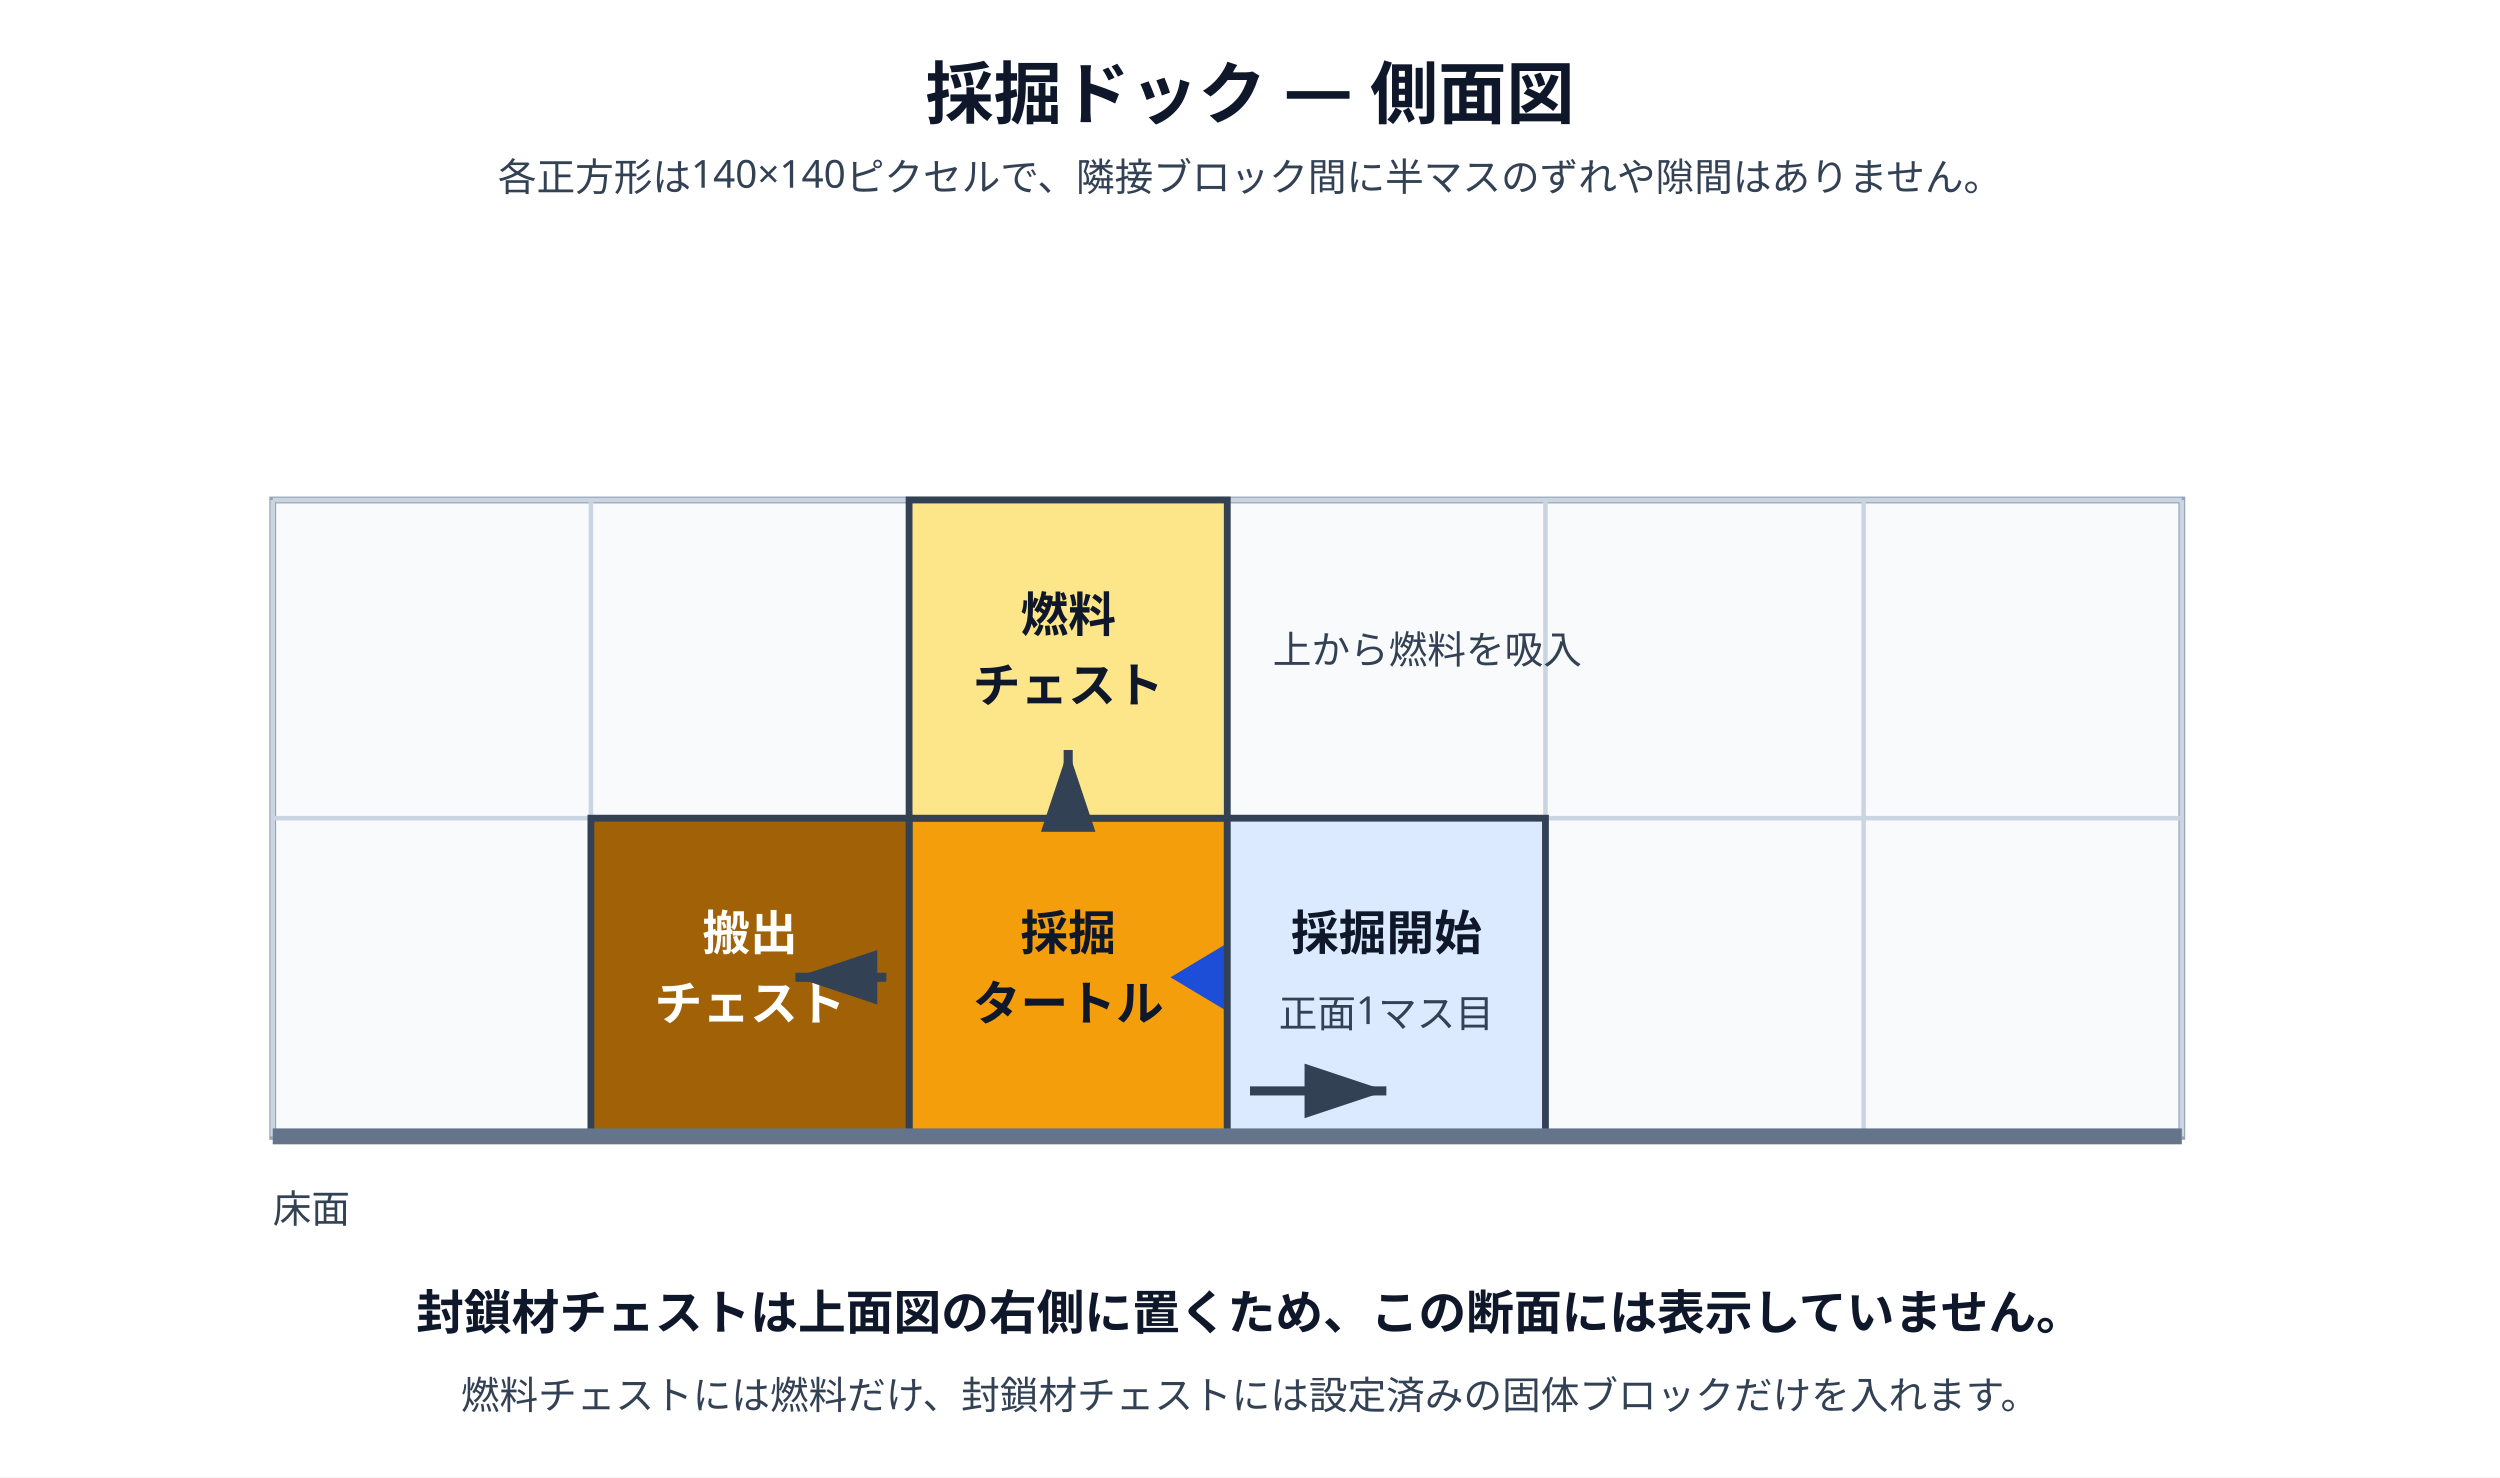
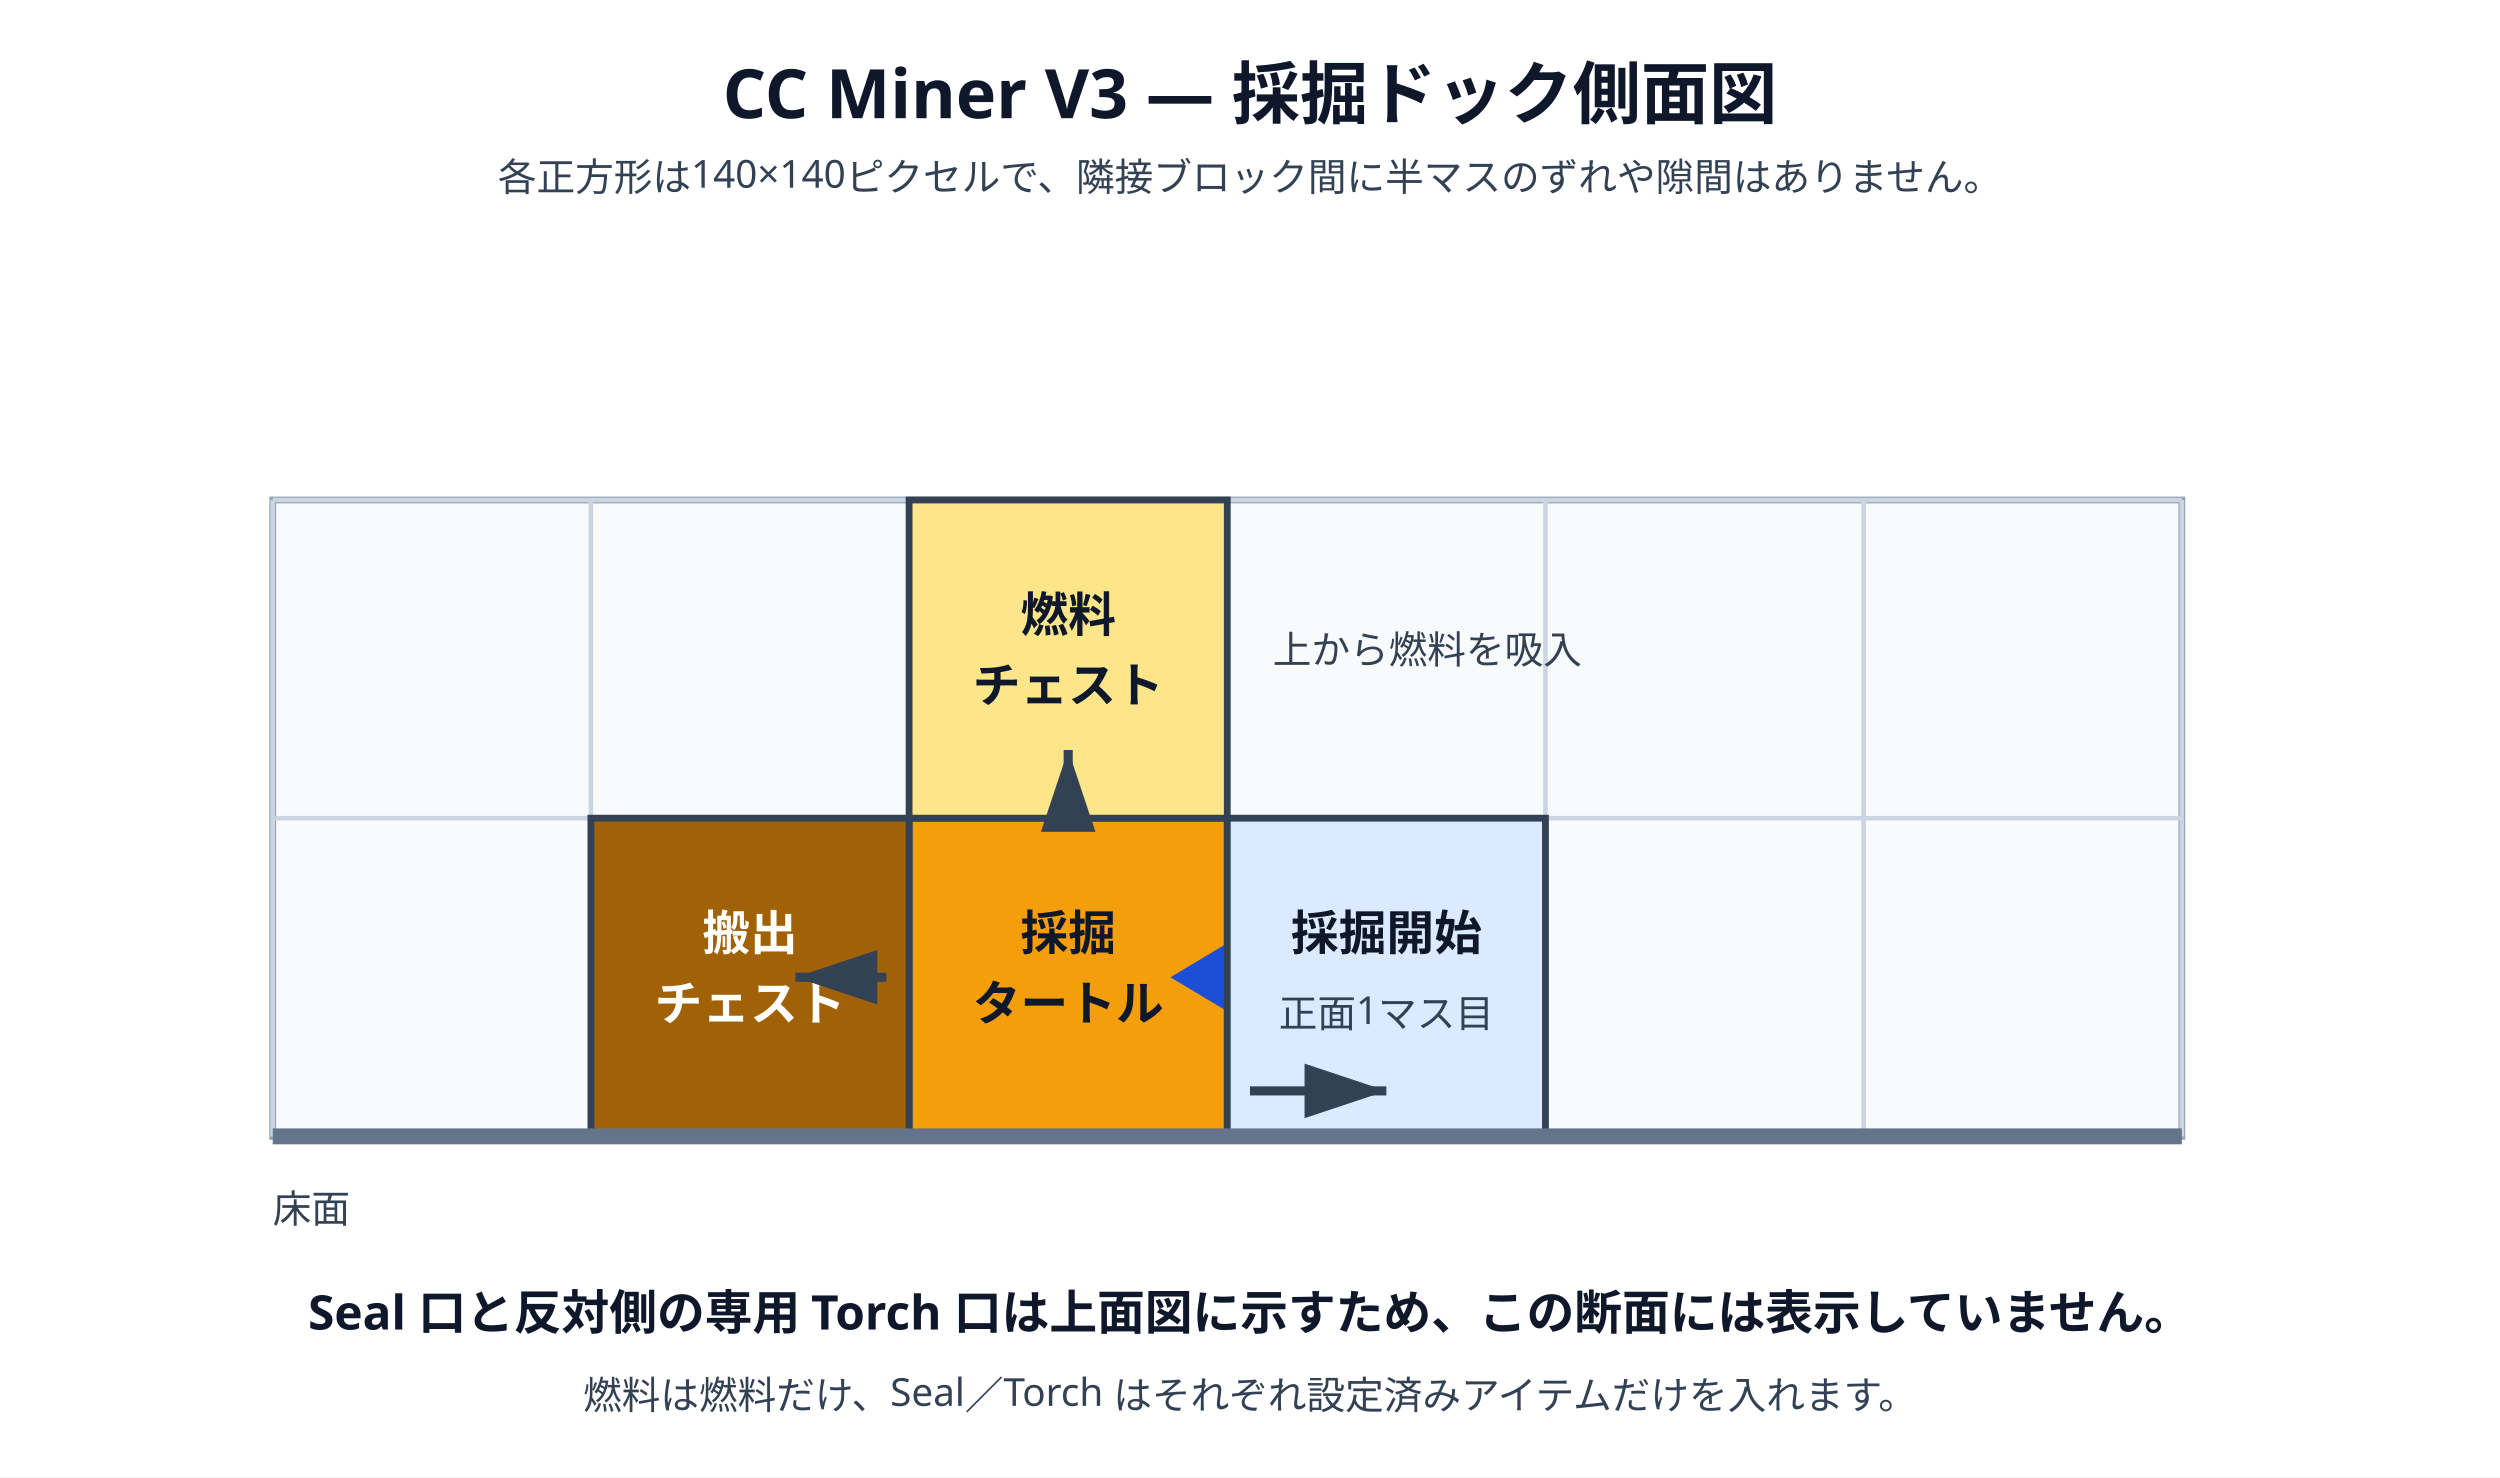
<svg xmlns="http://www.w3.org/2000/svg" width="1100" height="650" viewBox="0 0 1100 650" role="img" aria-labelledby="title desc">
  <defs>
    <marker id="arrow" markerWidth="10" markerHeight="10" refX="9" refY="3" orient="auto">
      <path d="M0,0 L0,6 L9,3 z" fill="#334155" />
    </marker>
    <style>.grid{stroke:#cbd5e1;stroke-width:2}.grid-block{stroke:#334155;stroke-width:3}.h{font:700 30px sans-serif;fill:#0f172a}.l{font:600 21px sans-serif;fill:#0f172a}.s{font:17px sans-serif;fill:#334155}.white{fill:#fff}.a{stroke:#334155;stroke-width:4;marker-end:url(#arrow)}</style>
  </defs>
  <rect width="1100" height="650" fill="#fff" />
-   <text x="550" y="52" text-anchor="middle" class="h">採掘ドック — 側面図</text>
+   <text x="550" y="52" text-anchor="middle" class="h">CC Miner V3 — 採掘ドック側面図</text>
  <text x="550" y="84" text-anchor="middle" class="s">各正方形は140×140ピクセルで、隣接ブロック間に半マスのずれや隙間はありません。</text>
  <g id="block-grid" data-grid-cell="140" data-grid-origin-x="120" data-grid-origin-y="220">
    <rect x="120" y="220" width="840" height="280" fill="#f8fafc" stroke="#94a3b8" stroke-width="3" />
    <g class="grid">
      <path d="M120 220V500 M260 220V500 M400 220V500 M540 220V500 M680 220V500 M820 220V500 M960 220V500" />
      <path d="M120 220H960 M120 360H960 M120 500H960" />
    </g>
    <rect class="grid-block" data-col="2" data-row="1" x="400" y="360" width="140" height="140" fill="#f59e0b" />
    <text x="470" y="418" text-anchor="middle" class="l">採掘</text>
    <text x="470" y="449" text-anchor="middle" class="l">タートル</text>
    <path d="M515 430 L540 415 L540 445 Z" fill="#1d4ed8" />
    <rect class="grid-block" data-col="2" data-row="0" x="400" y="220" width="140" height="140" fill="#fde68a" />
    <text x="470" y="278" text-anchor="middle" class="l">燃料</text>
    <text x="470" y="309" text-anchor="middle" class="l">チェスト</text>
    <rect class="grid-block" data-col="1" data-row="1" x="260" y="360" width="140" height="140" fill="#a16207" />
    <text x="330" y="418" text-anchor="middle" class="l white">搬出</text>
    <text x="330" y="449" text-anchor="middle" class="l white">チェスト</text>
    <rect class="grid-block" data-col="3" data-row="1" x="540" y="360" width="140" height="140" fill="#dbeafe" />
    <text x="610" y="418" text-anchor="middle" class="l">採掘開始</text>
    <text x="610" y="452" text-anchor="middle" class="s">正面1マス目</text>
    <path class="a" d="M470 350 L470 330" />
    <text x="560" y="292" class="s">上から燃料を吸入</text>
    <path class="a" d="M390 430 L350 430" />
    <path class="a" d="M550 480 L610 480" />
  </g>
  <line x1="120" y1="500" x2="960" y2="500" stroke="#64748b" stroke-width="7" />
  <text x="120" y="538" class="s">床面</text>
-   <text x="550" y="585" text-anchor="middle" class="l">封鎖材チェストは上面図の右側に置くため、この断面には表示していません。</text>
-   <text x="550" y="620" text-anchor="middle" class="s">燃料チェストには燃料だけ、封鎖材チェストには設定済みの固体ブロックだけを入れます。</text>
+   <text x="550" y="585" text-anchor="middle" class="l">Seal 口と反対側の専用 Torch 口は上面図に示すため、この断面には表示していません。</text>
+   <text x="550" y="620" text-anchor="middle" class="s">燃料は燃料だけ、Seal／Torch はそれぞれ設定済みアイテムだけを入れます。</text>
</svg>
